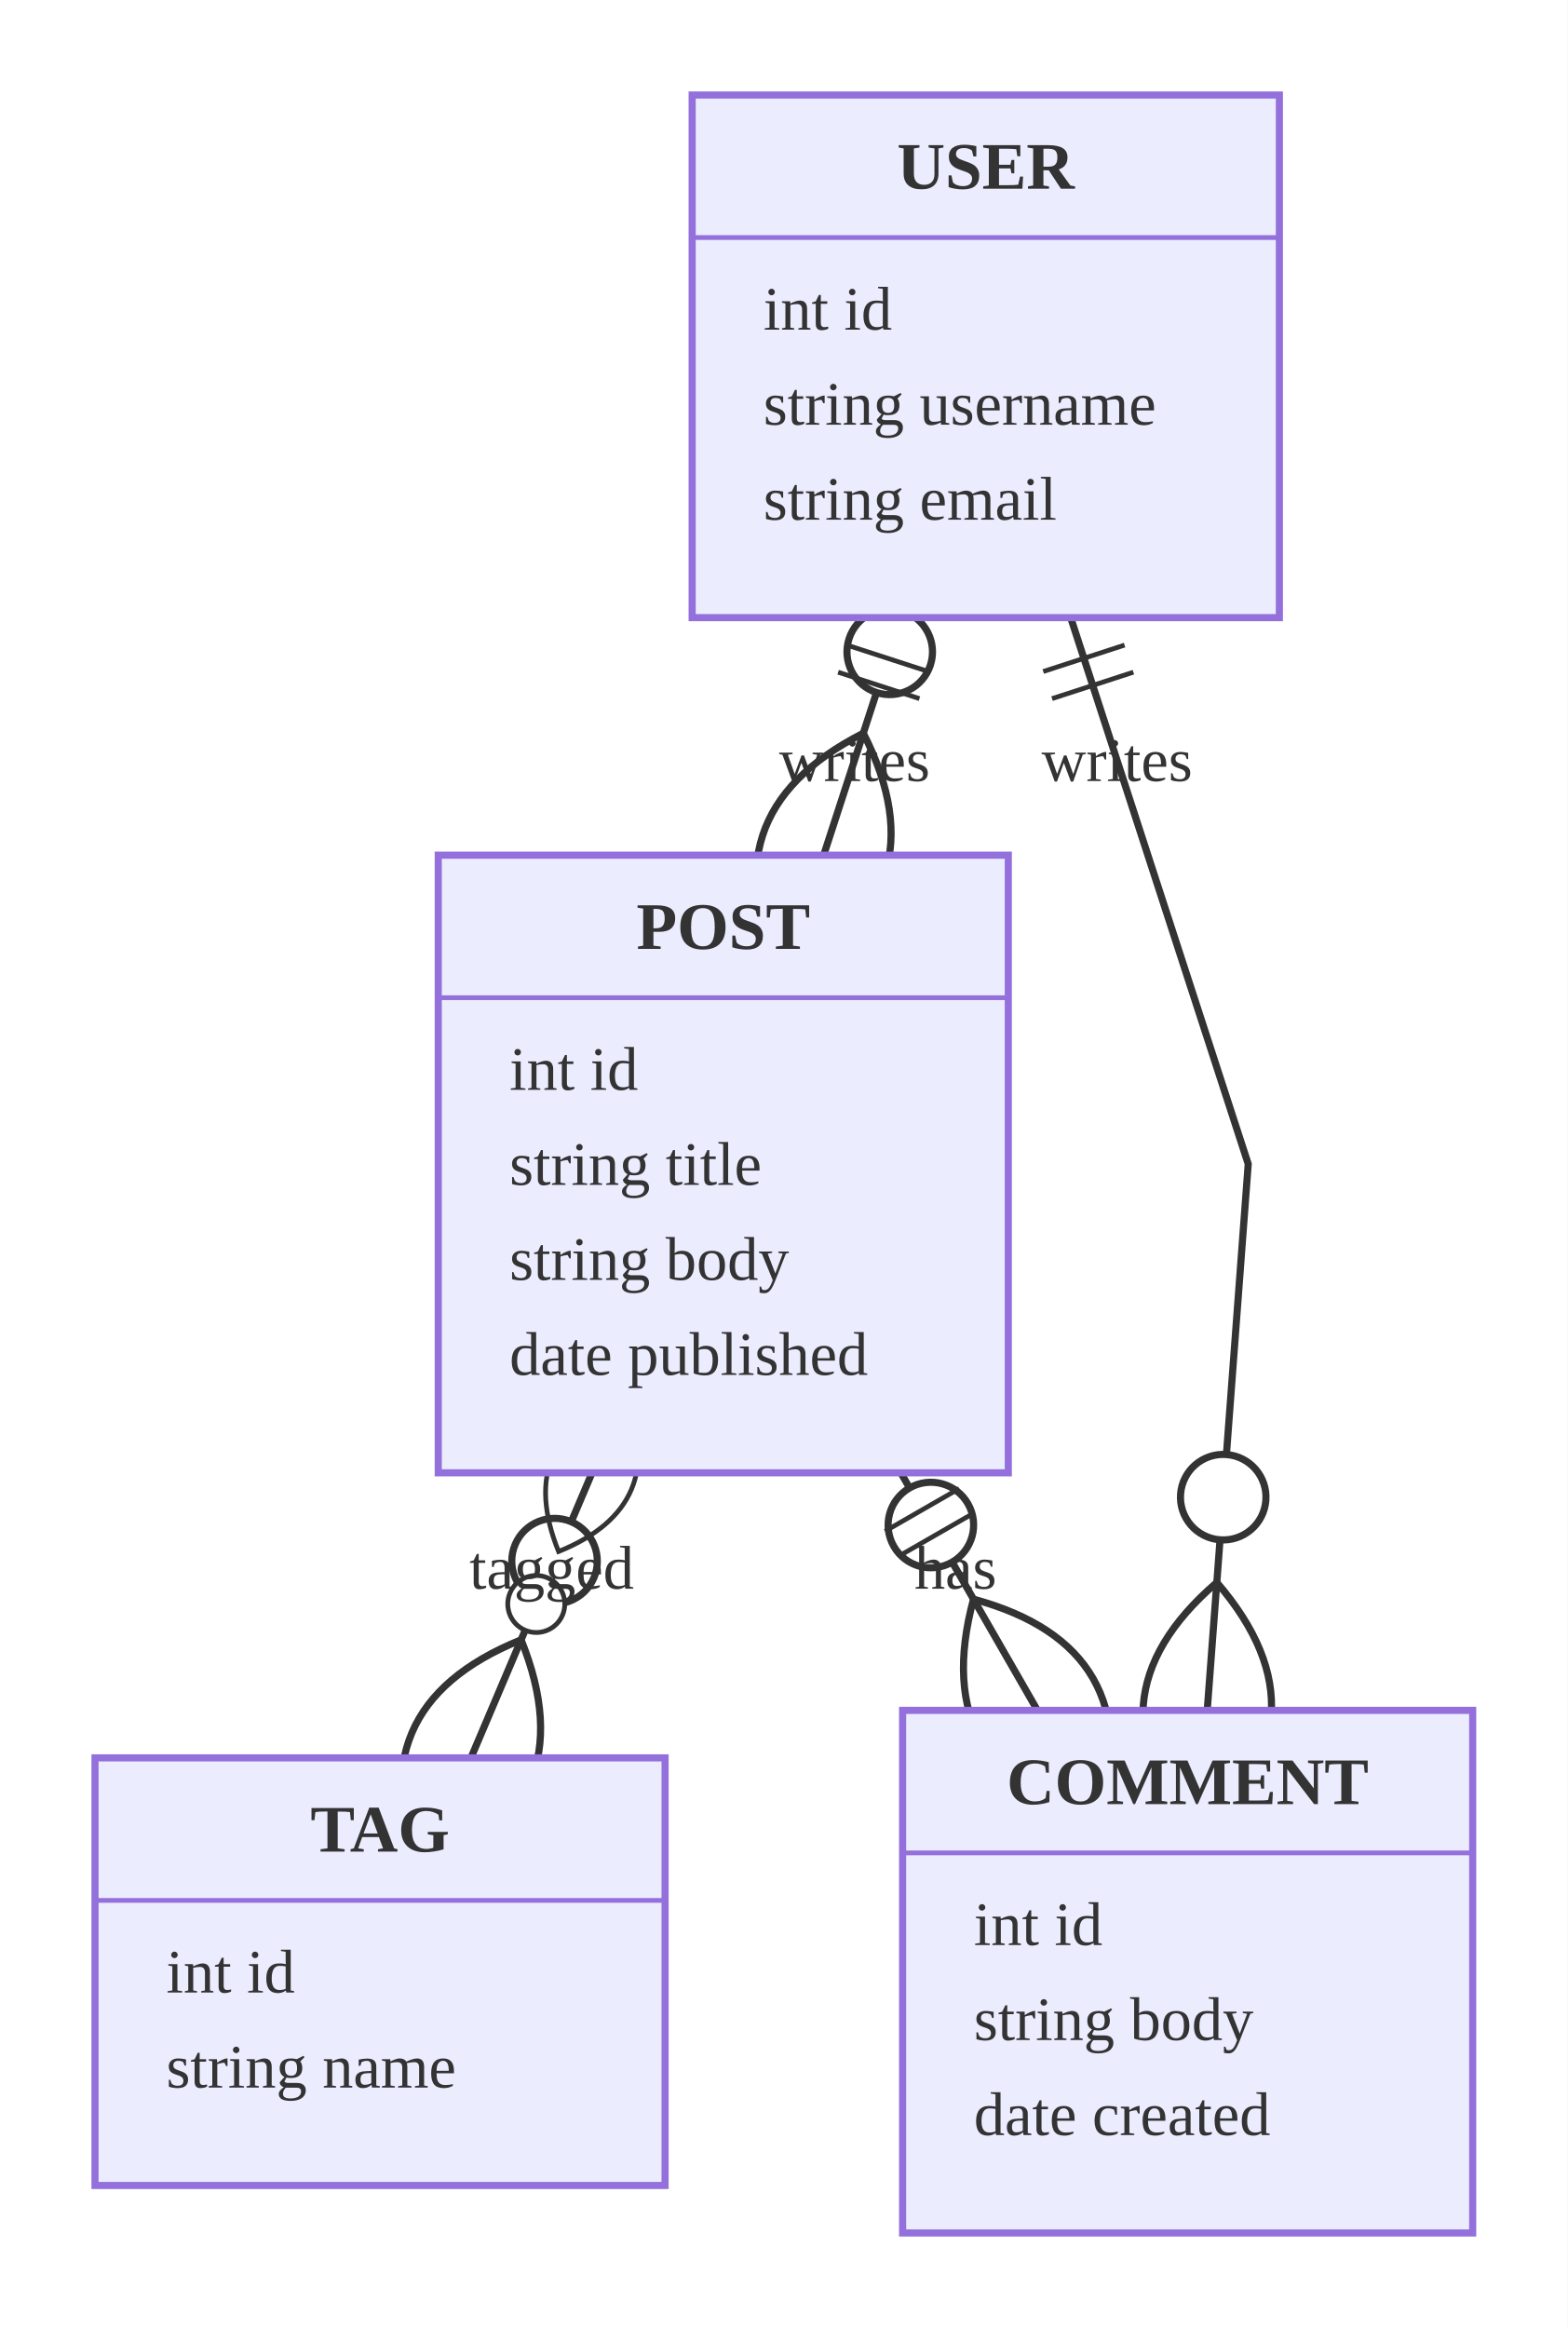
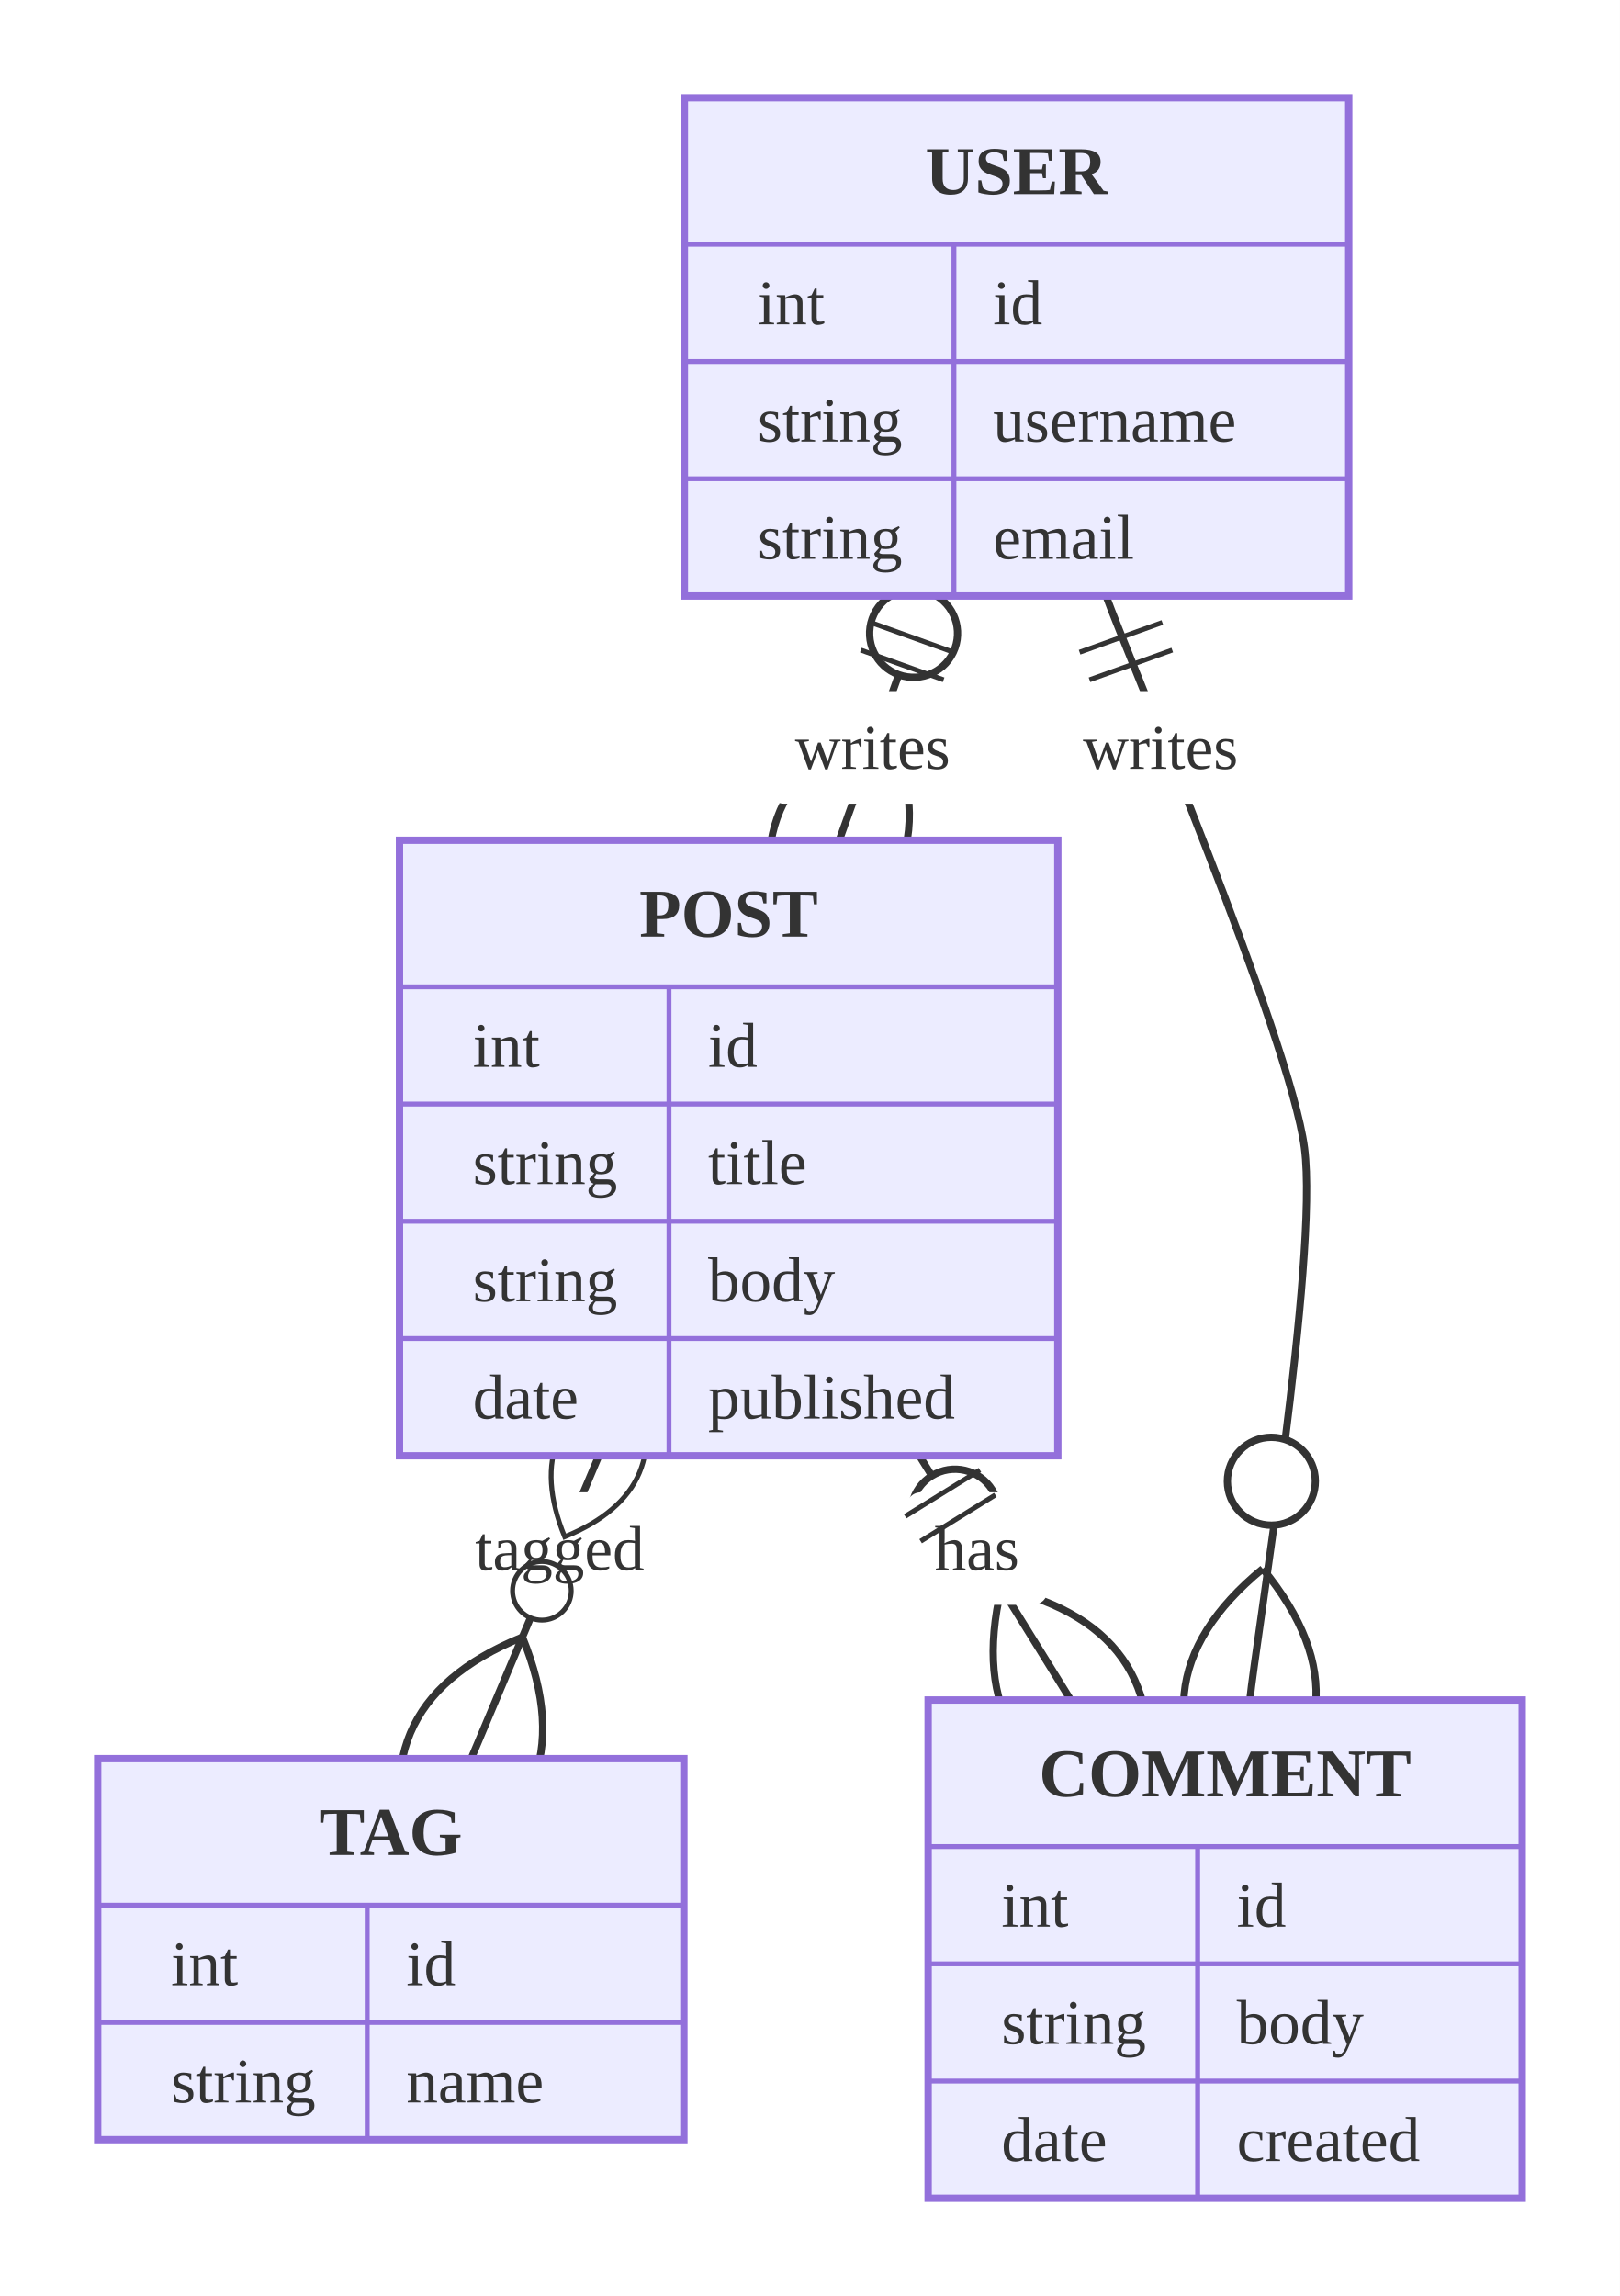
- <svg xmlns="http://www.w3.org/2000/svg" viewBox="0 0 330.00 490.00">
-   <rect x="0.00" y="0.00" width="330.00" height="490.00" style="fill:#fff;stroke:none" />
+ <svg xmlns="http://www.w3.org/2000/svg" viewBox="0 0 331.61 470.00">
+   <rect x="0.00" y="0.00" width="331.61" height="470.00" style="fill:#fff;stroke:none" />
  <defs>
    <marker id="er-zeroOrMore-end" viewBox="0 0 57 36" refX="39.00" refY="18.00" markerWidth="57.00" markerHeight="36.00" orient="auto">
      <circle cx="9.00" cy="18.00" r="6.00" style="fill:#fff;stroke:#333;stroke-width:1" />
      <path d="M21,18 Q39,0 57,18 Q39,36 21,18" style="stroke:#333;stroke-width:1;fill:none" />
    </marker>
  </defs>
-   <line x1="189.63" y1="310.00" x2="218.38" y2="360.00" style="stroke:#333;stroke-width:1.5;fill:none" marker-end="url(#er-zeroOrMore-end)" />
-   <g transform="translate(189.62,310.00) rotate(60.10) translate(0.00,-9.00)">
+   <line x1="188.21" y1="298.00" x2="219.20" y2="348.00" style="stroke:#333;stroke-width:1.5;fill:none" marker-end="url(#er-zeroOrMore-end)" />
+   <rect x="185.50" y="305.48" width="28.97" height="23.03" rx="3.00" ry="3.00" style="fill:#fff;stroke:none" />
+   <g transform="translate(188.21,298.00) rotate(58.21) translate(0.00,-9.00)">
    <path d="M9,0 L9,18 M15,0 L15,18" style="stroke:#333;stroke-width:1;fill:none" />
  </g>
-   <text x="201.13" y="330.00" text-anchor="middle" dominant-baseline="central" style="fill:#333;font-size:13px">has</text>
-   <line x1="124.63" y1="310.00" x2="99.13" y2="370.00" style="stroke:#333;stroke-width:1.5;fill:none" marker-end="url(#er-zeroOrMore-end)" />
-   <g transform="translate(124.62,310.00) rotate(113.03) translate(-18.00,-18.00)">
+   <text x="199.98" y="317.00" text-anchor="middle" dominant-baseline="central" style="fill:#333;font-size:13px">has</text>
+   <line x1="122.59" y1="298.00" x2="96.45" y2="360.00" style="stroke:#333;stroke-width:1.5;fill:none" marker-end="url(#er-zeroOrMore-end)" />
+   <rect x="90.66" y="305.48" width="47.84" height="23.03" rx="3.00" ry="3.00" style="fill:#fff;stroke:none" />
+   <g transform="translate(122.59,298.00) rotate(112.87) translate(-18.00,-18.00)">
    <circle cx="48.00" cy="18.00" r="6.00" style="fill:#fff;stroke:#333;stroke-width:1" />
    <path d="M0,18 Q18,0 36,18 Q18,36 0,18" style="stroke:#333;stroke-width:1;fill:none" />
  </g>
-   <text x="116.13" y="330.00" text-anchor="middle" dominant-baseline="central" style="fill:#333;font-size:13px">tagged</text>
-   <path d="M225.38,130.00 L262.75,245.00 L254.12,360.00" style="stroke:#333;stroke-width:1.5;fill:none" marker-end="url(#er-zeroOrMore-end)" />
-   <g transform="translate(225.38,130.00) rotate(72.00) translate(0.00,-9.00)">
+   <text x="114.58" y="317.00" text-anchor="middle" dominant-baseline="central" style="fill:#333;font-size:13px">tagged</text>
+   <path d="M226.43,122.00 C230.49,133.30 264.10,212.40 267.04,235.00 C269.99,257.60 256.97,336.70 255.86,348.00" style="stroke:#333;stroke-width:1.5;fill:none" marker-end="url(#er-zeroOrMore-end)" />
+   <rect x="216.41" y="141.48" width="42.33" height="23.03" rx="3.00" ry="3.00" style="fill:#fff;stroke:none" />
+   <g transform="translate(226.43,122.00) rotate(70.23) translate(0.00,-9.00)">
    <path d="M9,0 L9,18 M15,0 L15,18" style="stroke:#333;stroke-width:1;fill:none" />
  </g>
-   <text x="235.13" y="160.00" text-anchor="middle" dominant-baseline="central" style="fill:#333;font-size:13px">writes</text>
-   <line x1="189.63" y1="130.00" x2="173.38" y2="180.00" style="stroke:#333;stroke-width:1.5;fill:none" marker-end="url(#er-zeroOrMore-end)" />
-   <g transform="translate(189.62,130.00) rotate(108.00) translate(0.00,-9.00)">
+   <text x="237.57" y="153.00" text-anchor="middle" dominant-baseline="central" style="fill:#333;font-size:13px">writes</text>
+   <line x1="189.77" y1="122.00" x2="171.80" y2="172.00" style="stroke:#333;stroke-width:1.5;fill:none" marker-end="url(#er-zeroOrMore-end)" />
+   <rect x="157.47" y="141.48" width="42.33" height="23.03" rx="3.00" ry="3.00" style="fill:#fff;stroke:none" />
+   <g transform="translate(189.77,122.00) rotate(109.77) translate(0.00,-9.00)">
    <path d="M9,0 L9,18 M15,0 L15,18" style="stroke:#333;stroke-width:1;fill:none" />
  </g>
-   <text x="179.88" y="160.00" text-anchor="middle" dominant-baseline="central" style="fill:#333;font-size:13px">writes</text>
-   <rect x="145.70" y="20.00" width="123.61" height="110.00" style="fill:#ECECFF;stroke:#9370DB;stroke-width:1.5" />
-   <text x="207.50" y="35.00" text-anchor="middle" dominant-baseline="central" style="fill:#333;font-size:14px;font-weight:bold">USER</text>
-   <line x1="145.70" y1="50.00" x2="269.30" y2="50.00" style="stroke:#9370DB;stroke-width:1" />
-   <text x="160.70" y="65.00" text-anchor="start" dominant-baseline="central" style="fill:#333;font-size:13px">int id</text>
-   <text x="160.70" y="85.00" text-anchor="start" dominant-baseline="central" style="fill:#333;font-size:13px">string username</text>
-   <text x="160.70" y="105.00" text-anchor="start" dominant-baseline="central" style="fill:#333;font-size:13px">string email</text>
-   <rect x="92.25" y="180.00" width="120.00" height="130.00" style="fill:#ECECFF;stroke:#9370DB;stroke-width:1.5" />
-   <text x="152.25" y="195.00" text-anchor="middle" dominant-baseline="central" style="fill:#333;font-size:14px;font-weight:bold">POST</text>
-   <line x1="92.25" y1="210.00" x2="212.25" y2="210.00" style="stroke:#9370DB;stroke-width:1" />
-   <text x="107.25" y="225.00" text-anchor="start" dominant-baseline="central" style="fill:#333;font-size:13px">int id</text>
-   <text x="107.25" y="245.00" text-anchor="start" dominant-baseline="central" style="fill:#333;font-size:13px">string title</text>
-   <text x="107.25" y="265.00" text-anchor="start" dominant-baseline="central" style="fill:#333;font-size:13px">string body</text>
-   <text x="107.25" y="285.00" text-anchor="start" dominant-baseline="central" style="fill:#333;font-size:13px">date published</text>
-   <rect x="190.00" y="360.00" width="120.00" height="110.00" style="fill:#ECECFF;stroke:#9370DB;stroke-width:1.5" />
-   <text x="250.00" y="375.00" text-anchor="middle" dominant-baseline="central" style="fill:#333;font-size:14px;font-weight:bold">COMMENT</text>
-   <line x1="190.00" y1="390.00" x2="310.00" y2="390.00" style="stroke:#9370DB;stroke-width:1" />
-   <text x="205.00" y="405.00" text-anchor="start" dominant-baseline="central" style="fill:#333;font-size:13px">int id</text>
-   <text x="205.00" y="425.00" text-anchor="start" dominant-baseline="central" style="fill:#333;font-size:13px">string body</text>
-   <text x="205.00" y="445.00" text-anchor="start" dominant-baseline="central" style="fill:#333;font-size:13px">date created</text>
-   <rect x="20.00" y="370.00" width="120.00" height="90.00" style="fill:#ECECFF;stroke:#9370DB;stroke-width:1.5" />
-   <text x="80.00" y="385.00" text-anchor="middle" dominant-baseline="central" style="fill:#333;font-size:14px;font-weight:bold">TAG</text>
-   <line x1="20.00" y1="400.00" x2="140.00" y2="400.00" style="stroke:#9370DB;stroke-width:1" />
-   <text x="35.00" y="415.00" text-anchor="start" dominant-baseline="central" style="fill:#333;font-size:13px">int id</text>
-   <text x="35.00" y="435.00" text-anchor="start" dominant-baseline="central" style="fill:#333;font-size:13px">string name</text>
+   <text x="178.63" y="153.00" text-anchor="middle" dominant-baseline="central" style="fill:#333;font-size:13px">writes</text>
+   <rect x="140.10" y="20.00" width="136.00" height="102.00" style="fill:#ECECFF;stroke:#9370DB;stroke-width:1.5" />
+   <text x="208.10" y="35.00" text-anchor="middle" dominant-baseline="central" style="fill:#333;font-size:14px;font-weight:bold">USER</text>
+   <line x1="140.10" y1="50.00" x2="276.10" y2="50.00" style="stroke:#9370DB;stroke-width:1" />
+   <line x1="140.10" y1="74.00" x2="276.10" y2="74.00" style="stroke:#9370DB;stroke-width:1" />
+   <line x1="140.10" y1="98.00" x2="276.10" y2="98.00" style="stroke:#9370DB;stroke-width:1" />
+   <line x1="195.28" y1="50.00" x2="195.28" y2="122.00" style="stroke:#9370DB;stroke-width:1" />
+   <text x="155.10" y="62.00" text-anchor="start" dominant-baseline="central" style="fill:#333;font-size:13px">int</text>
+   <text x="203.28" y="62.00" text-anchor="start" dominant-baseline="central" style="fill:#333;font-size:13px">id</text>
+   <text x="155.10" y="86.00" text-anchor="start" dominant-baseline="central" style="fill:#333;font-size:13px">string</text>
+   <text x="203.28" y="86.00" text-anchor="start" dominant-baseline="central" style="fill:#333;font-size:13px">username</text>
+   <text x="155.10" y="110.00" text-anchor="start" dominant-baseline="central" style="fill:#333;font-size:13px">string</text>
+   <text x="203.28" y="110.00" text-anchor="start" dominant-baseline="central" style="fill:#333;font-size:13px">email</text>
+   <rect x="81.78" y="172.00" width="134.77" height="126.00" style="fill:#ECECFF;stroke:#9370DB;stroke-width:1.5" />
+   <text x="149.16" y="187.00" text-anchor="middle" dominant-baseline="central" style="fill:#333;font-size:14px;font-weight:bold">POST</text>
+   <line x1="81.78" y1="202.00" x2="216.54" y2="202.00" style="stroke:#9370DB;stroke-width:1" />
+   <line x1="81.78" y1="226.00" x2="216.54" y2="226.00" style="stroke:#9370DB;stroke-width:1" />
+   <line x1="81.78" y1="250.00" x2="216.54" y2="250.00" style="stroke:#9370DB;stroke-width:1" />
+   <line x1="81.78" y1="274.00" x2="216.54" y2="274.00" style="stroke:#9370DB;stroke-width:1" />
+   <line x1="136.95" y1="202.00" x2="136.95" y2="298.00" style="stroke:#9370DB;stroke-width:1" />
+   <text x="96.78" y="214.00" text-anchor="start" dominant-baseline="central" style="fill:#333;font-size:13px">int</text>
+   <text x="144.95" y="214.00" text-anchor="start" dominant-baseline="central" style="fill:#333;font-size:13px">id</text>
+   <text x="96.78" y="238.00" text-anchor="start" dominant-baseline="central" style="fill:#333;font-size:13px">string</text>
+   <text x="144.95" y="238.00" text-anchor="start" dominant-baseline="central" style="fill:#333;font-size:13px">title</text>
+   <text x="96.78" y="262.00" text-anchor="start" dominant-baseline="central" style="fill:#333;font-size:13px">string</text>
+   <text x="144.95" y="262.00" text-anchor="start" dominant-baseline="central" style="fill:#333;font-size:13px">body</text>
+   <text x="96.78" y="286.00" text-anchor="start" dominant-baseline="central" style="fill:#333;font-size:13px">date</text>
+   <text x="144.95" y="286.00" text-anchor="start" dominant-baseline="central" style="fill:#333;font-size:13px">published</text>
+   <rect x="190.00" y="348.00" width="121.61" height="102.00" style="fill:#ECECFF;stroke:#9370DB;stroke-width:1.5" />
+   <text x="250.80" y="363.00" text-anchor="middle" dominant-baseline="central" style="fill:#333;font-size:14px;font-weight:bold">COMMENT</text>
+   <line x1="190.00" y1="378.00" x2="311.61" y2="378.00" style="stroke:#9370DB;stroke-width:1" />
+   <line x1="190.00" y1="402.00" x2="311.61" y2="402.00" style="stroke:#9370DB;stroke-width:1" />
+   <line x1="190.00" y1="426.00" x2="311.61" y2="426.00" style="stroke:#9370DB;stroke-width:1" />
+   <line x1="245.17" y1="378.00" x2="245.17" y2="450.00" style="stroke:#9370DB;stroke-width:1" />
+   <text x="205.00" y="390.00" text-anchor="start" dominant-baseline="central" style="fill:#333;font-size:13px">int</text>
+   <text x="253.17" y="390.00" text-anchor="start" dominant-baseline="central" style="fill:#333;font-size:13px">id</text>
+   <text x="205.00" y="414.00" text-anchor="start" dominant-baseline="central" style="fill:#333;font-size:13px">string</text>
+   <text x="253.17" y="414.00" text-anchor="start" dominant-baseline="central" style="fill:#333;font-size:13px">body</text>
+   <text x="205.00" y="438.00" text-anchor="start" dominant-baseline="central" style="fill:#333;font-size:13px">date</text>
+   <text x="253.17" y="438.00" text-anchor="start" dominant-baseline="central" style="fill:#333;font-size:13px">created</text>
+   <rect x="20.00" y="360.00" width="120.00" height="78.00" style="fill:#ECECFF;stroke:#9370DB;stroke-width:1.5" />
+   <text x="80.00" y="375.00" text-anchor="middle" dominant-baseline="central" style="fill:#333;font-size:14px;font-weight:bold">TAG</text>
+   <line x1="20.00" y1="390.00" x2="140.00" y2="390.00" style="stroke:#9370DB;stroke-width:1" />
+   <line x1="20.00" y1="414.00" x2="140.00" y2="414.00" style="stroke:#9370DB;stroke-width:1" />
+   <line x1="75.17" y1="390.00" x2="75.17" y2="438.00" style="stroke:#9370DB;stroke-width:1" />
+   <text x="35.00" y="402.00" text-anchor="start" dominant-baseline="central" style="fill:#333;font-size:13px">int</text>
+   <text x="83.17" y="402.00" text-anchor="start" dominant-baseline="central" style="fill:#333;font-size:13px">id</text>
+   <text x="35.00" y="426.00" text-anchor="start" dominant-baseline="central" style="fill:#333;font-size:13px">string</text>
+   <text x="83.17" y="426.00" text-anchor="start" dominant-baseline="central" style="fill:#333;font-size:13px">name</text>
</svg>
